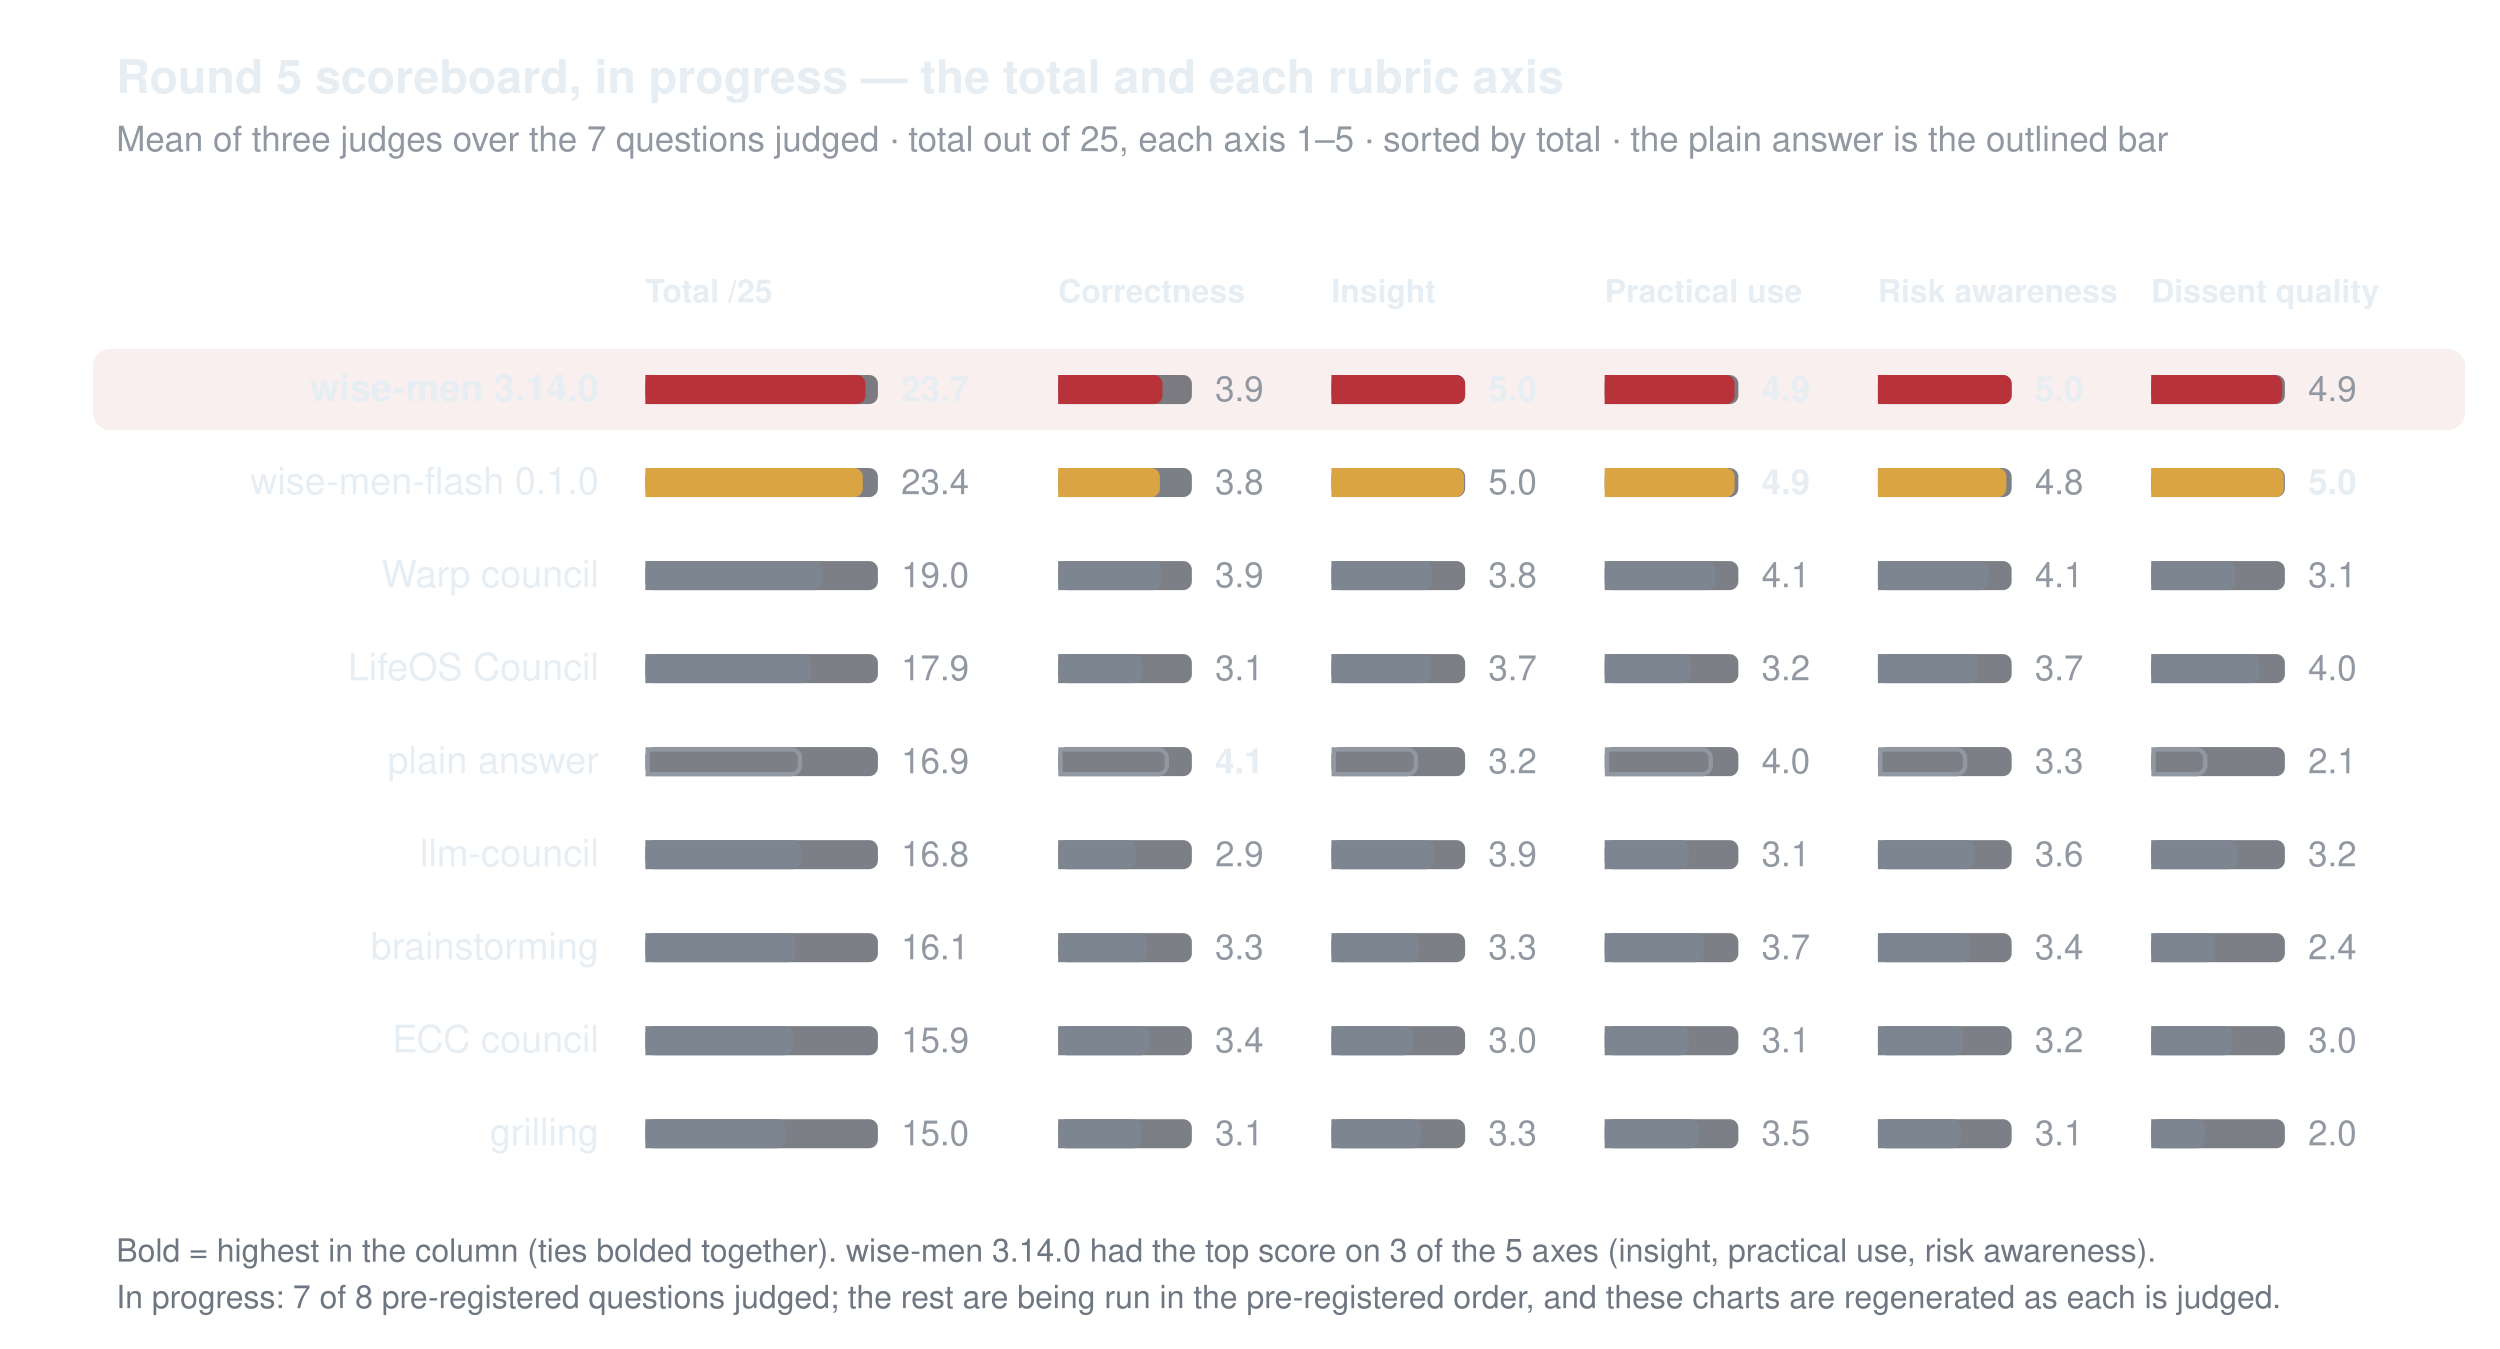
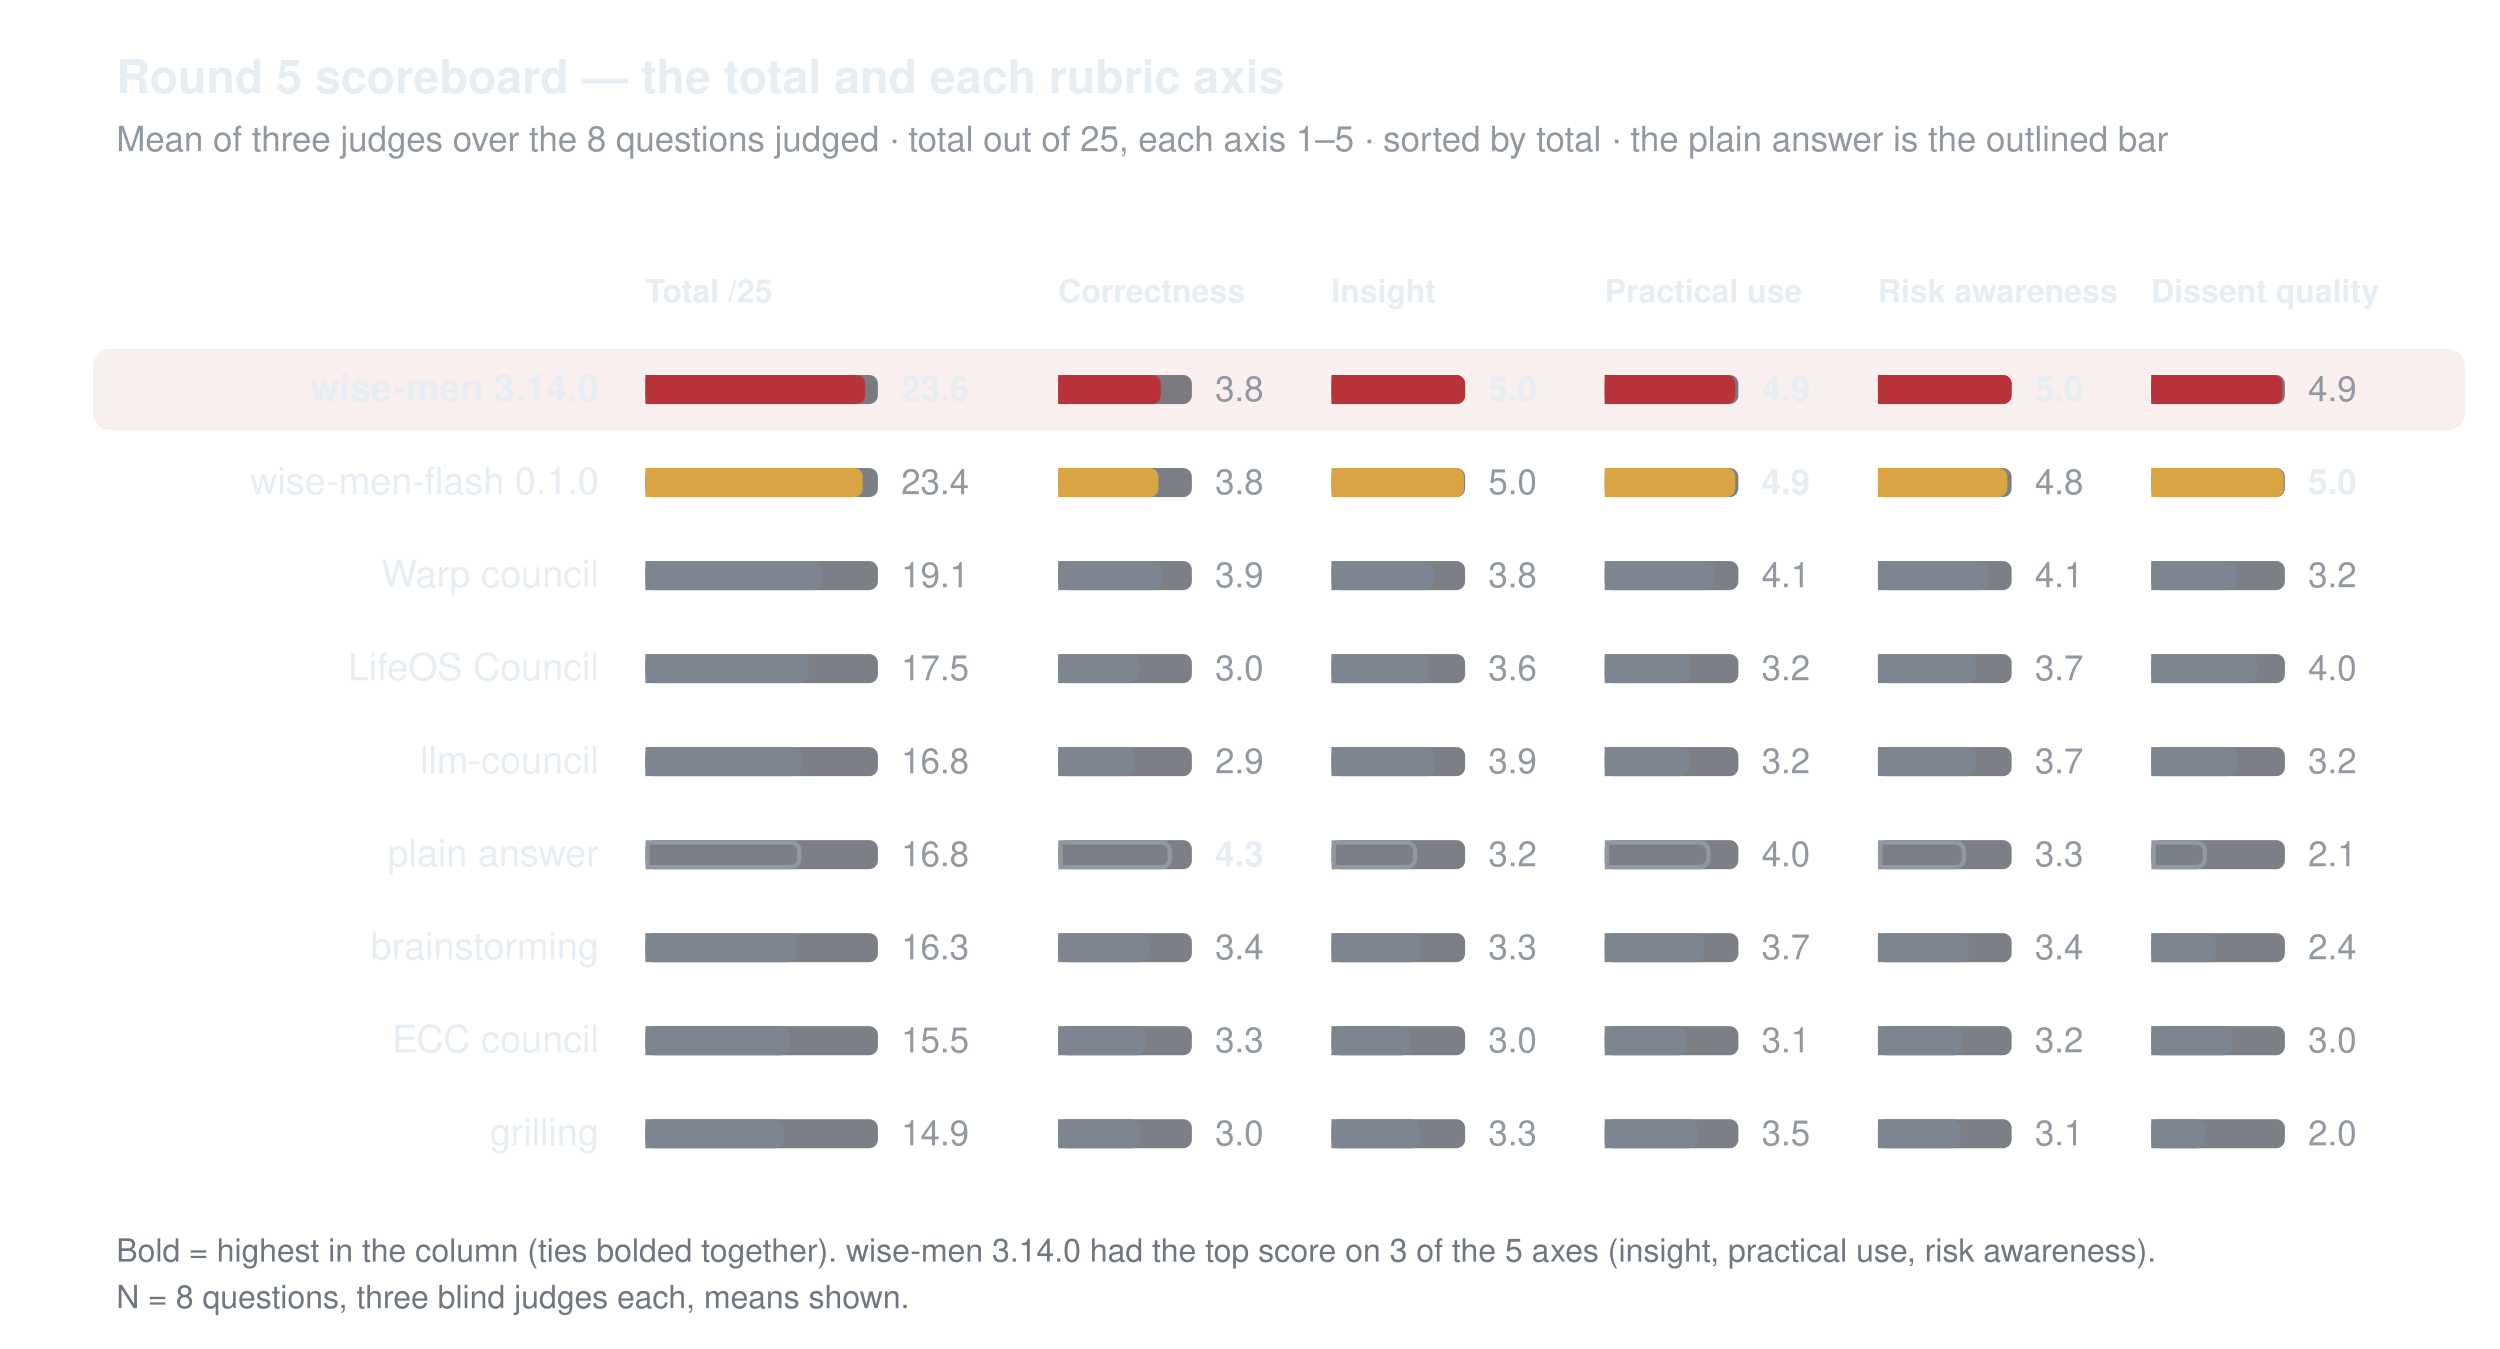
<svg xmlns="http://www.w3.org/2000/svg" viewBox="0 0 860 464" width="860" font-family="-apple-system, BlinkMacSystemFont, 'Segoe UI', Helvetica, Arial, sans-serif">
-   <text x="40" y="32" font-size="16" font-weight="600" fill="#e6edf3" text-anchor="start">Round 5 scoreboard, in progress — the total and each rubric axis</text>
-   <text x="40" y="52" font-size="12" font-weight="400" fill="#9198a1" text-anchor="start">Mean of three judges over the 7 questions judged · total out of 25, each axis 1–5 · sorted by total · the plain answer is the outlined bar</text>
+   <text x="40" y="32" font-size="16" font-weight="600" fill="#e6edf3" text-anchor="start">Round 5 scoreboard — the total and each rubric axis</text>
+   <text x="40" y="52" font-size="12" font-weight="400" fill="#9198a1" text-anchor="start">Mean of three judges over the 8 questions judged · total out of 25, each axis 1–5 · sorted by total · the plain answer is the outlined bar</text>
  <text x="222" y="104" font-size="11" font-weight="600" fill="#e6edf3" text-anchor="start">Total /25</text>
  <text x="364" y="104" font-size="11" font-weight="600" fill="#e6edf3" text-anchor="start">Correctness</text>
  <text x="458" y="104" font-size="11" font-weight="600" fill="#e6edf3" text-anchor="start">Insight</text>
  <text x="552" y="104" font-size="11" font-weight="600" fill="#e6edf3" text-anchor="start">Practical use</text>
  <text x="646" y="104" font-size="11" font-weight="600" fill="#e6edf3" text-anchor="start">Risk awareness</text>
  <text x="740" y="104" font-size="11" font-weight="600" fill="#e6edf3" text-anchor="start">Dissent quality</text>
  <rect x="32" y="120" width="816" height="28" rx="6" fill="#b8323a" fill-opacity="0.08" />
  <text x="206" y="138" font-size="13" font-weight="700" fill="#e6edf3" text-anchor="end">wise-men 3.14.0</text>
  <rect x="222" y="129" width="80" height="10" rx="3" fill="#262c36" fill-opacity="0.6" />
-   <path d="M222,129h72.7a3,3 0 0 1 3,3v4a3,3 0 0 1 -3,3h-72.7z" fill="#b8323a" />
-   <text x="310" y="138" font-size="12" font-weight="700" fill="#e6edf3" text-anchor="start">23.7</text>
+   <path d="M222,129h72.6a3,3 0 0 1 3,3v4a3,3 0 0 1 -3,3h-72.6z" fill="#b8323a" />
+   <text x="310" y="138" font-size="12" font-weight="700" fill="#e6edf3" text-anchor="start">23.6</text>
  <rect x="364" y="129" width="46" height="10" rx="3" fill="#262c36" fill-opacity="0.6" />
-   <path d="M364,129h32.9a3,3 0 0 1 3,3v4a3,3 0 0 1 -3,3h-32.9z" fill="#b8323a" />
-   <text x="418" y="138" font-size="12" font-weight="400" fill="#9198a1" text-anchor="start">3.9</text>
+   <path d="M364,129h32.3a3,3 0 0 1 3,3v4a3,3 0 0 1 -3,3h-32.3z" fill="#b8323a" />
+   <text x="418" y="138" font-size="12" font-weight="400" fill="#9198a1" text-anchor="start">3.8</text>
  <rect x="458" y="129" width="46" height="10" rx="3" fill="#262c36" fill-opacity="0.6" />
  <path d="M458,129h43a3,3 0 0 1 3,3v4a3,3 0 0 1 -3,3h-43z" fill="#b8323a" />
  <text x="512" y="138" font-size="12" font-weight="700" fill="#e6edf3" text-anchor="start">5.0</text>
  <rect x="552" y="129" width="46" height="10" rx="3" fill="#262c36" fill-opacity="0.6" />
-   <path d="M552,129h41.7a3,3 0 0 1 3,3v4a3,3 0 0 1 -3,3h-41.7z" fill="#b8323a" />
+   <path d="M552,129h41.9a3,3 0 0 1 3,3v4a3,3 0 0 1 -3,3h-41.9z" fill="#b8323a" />
  <text x="606" y="138" font-size="12" font-weight="700" fill="#e6edf3" text-anchor="start">4.9</text>
  <rect x="646" y="129" width="46" height="10" rx="3" fill="#262c36" fill-opacity="0.6" />
  <path d="M646,129h43a3,3 0 0 1 3,3v4a3,3 0 0 1 -3,3h-43z" fill="#b8323a" />
  <text x="700" y="138" font-size="12" font-weight="700" fill="#e6edf3" text-anchor="start">5.0</text>
  <rect x="740" y="129" width="46" height="10" rx="3" fill="#262c36" fill-opacity="0.6" />
-   <path d="M740,129h42.1a3,3 0 0 1 3,3v4a3,3 0 0 1 -3,3h-42.1z" fill="#b8323a" />
+   <path d="M740,129h42.2a3,3 0 0 1 3,3v4a3,3 0 0 1 -3,3h-42.2z" fill="#b8323a" />
  <text x="794" y="138" font-size="12" font-weight="400" fill="#9198a1" text-anchor="start">4.9</text>
  <text x="206" y="170" font-size="13" font-weight="500" fill="#e6edf3" text-anchor="end">wise-men-flash 0.1.0</text>
  <rect x="222" y="161" width="80" height="10" rx="3" fill="#262c36" fill-opacity="0.6" />
  <path d="M222,161h71.8a3,3 0 0 1 3,3v4a3,3 0 0 1 -3,3h-71.8z" fill="#d9a441" />
  <text x="310" y="170" font-size="12" font-weight="400" fill="#9198a1" text-anchor="start">23.4</text>
  <rect x="364" y="161" width="46" height="10" rx="3" fill="#262c36" fill-opacity="0.6" />
-   <path d="M364,161h32a3,3 0 0 1 3,3v4a3,3 0 0 1 -3,3h-32z" fill="#d9a441" />
+   <path d="M364,161h31.5a3,3 0 0 1 3,3v4a3,3 0 0 1 -3,3h-31.5z" fill="#d9a441" />
  <text x="418" y="170" font-size="12" font-weight="400" fill="#9198a1" text-anchor="start">3.8</text>
  <rect x="458" y="161" width="46" height="10" rx="3" fill="#262c36" fill-opacity="0.6" />
  <path d="M458,161h42.6a3,3 0 0 1 3,3v4a3,3 0 0 1 -3,3h-42.6z" fill="#d9a441" />
  <text x="512" y="170" font-size="12" font-weight="400" fill="#9198a1" text-anchor="start">5.0</text>
  <rect x="552" y="161" width="46" height="10" rx="3" fill="#262c36" fill-opacity="0.6" />
-   <path d="M552,161h41.7a3,3 0 0 1 3,3v4a3,3 0 0 1 -3,3h-41.7z" fill="#d9a441" />
+   <path d="M552,161h41.9a3,3 0 0 1 3,3v4a3,3 0 0 1 -3,3h-41.9z" fill="#d9a441" />
  <text x="606" y="170" font-size="12" font-weight="700" fill="#e6edf3" text-anchor="start">4.9</text>
  <rect x="646" y="161" width="46" height="10" rx="3" fill="#262c36" fill-opacity="0.6" />
-   <path d="M646,161h41.2a3,3 0 0 1 3,3v4a3,3 0 0 1 -3,3h-41.2z" fill="#d9a441" />
+   <path d="M646,161h41.5a3,3 0 0 1 3,3v4a3,3 0 0 1 -3,3h-41.5z" fill="#d9a441" />
  <text x="700" y="170" font-size="12" font-weight="400" fill="#9198a1" text-anchor="start">4.8</text>
  <rect x="740" y="161" width="46" height="10" rx="3" fill="#262c36" fill-opacity="0.6" />
  <path d="M740,161h42.6a3,3 0 0 1 3,3v4a3,3 0 0 1 -3,3h-42.6z" fill="#d9a441" />
  <text x="794" y="170" font-size="12" font-weight="700" fill="#e6edf3" text-anchor="start">5.0</text>
  <text x="206" y="202" font-size="13" font-weight="500" fill="#e6edf3" text-anchor="end">Warp council</text>
  <rect x="222" y="193" width="80" height="10" rx="3" fill="#262c36" fill-opacity="0.6" />
-   <path d="M222,193h58a3,3 0 0 1 3,3v4a3,3 0 0 1 -3,3h-58z" fill="#7d8590" />
-   <text x="310" y="202" font-size="12" font-weight="400" fill="#9198a1" text-anchor="start">19.0</text>
+   <path d="M222,193h58.1a3,3 0 0 1 3,3v4a3,3 0 0 1 -3,3h-58.1z" fill="#7d8590" />
+   <text x="310" y="202" font-size="12" font-weight="400" fill="#9198a1" text-anchor="start">19.1</text>
  <rect x="364" y="193" width="46" height="10" rx="3" fill="#262c36" fill-opacity="0.6" />
-   <path d="M364,193h32.5a3,3 0 0 1 3,3v4a3,3 0 0 1 -3,3h-32.5z" fill="#7d8590" />
+   <path d="M364,193h32.6a3,3 0 0 1 3,3v4a3,3 0 0 1 -3,3h-32.6z" fill="#7d8590" />
  <text x="418" y="202" font-size="12" font-weight="400" fill="#9198a1" text-anchor="start">3.9</text>
  <rect x="458" y="193" width="46" height="10" rx="3" fill="#262c36" fill-opacity="0.6" />
-   <path d="M458,193h31.6a3,3 0 0 1 3,3v4a3,3 0 0 1 -3,3h-31.6z" fill="#7d8590" />
+   <path d="M458,193h31.9a3,3 0 0 1 3,3v4a3,3 0 0 1 -3,3h-31.9z" fill="#7d8590" />
  <text x="512" y="202" font-size="12" font-weight="400" fill="#9198a1" text-anchor="start">3.8</text>
  <rect x="552" y="193" width="46" height="10" rx="3" fill="#262c36" fill-opacity="0.6" />
-   <path d="M552,193h35.1a3,3 0 0 1 3,3v4a3,3 0 0 1 -3,3h-35.1z" fill="#7d8590" />
+   <path d="M552,193h34.9a3,3 0 0 1 3,3v4a3,3 0 0 1 -3,3h-34.9z" fill="#7d8590" />
  <text x="606" y="202" font-size="12" font-weight="400" fill="#9198a1" text-anchor="start">4.1</text>
  <rect x="646" y="193" width="46" height="10" rx="3" fill="#262c36" fill-opacity="0.6" />
-   <path d="M646,193h35.1a3,3 0 0 1 3,3v4a3,3 0 0 1 -3,3h-35.1z" fill="#7d8590" />
+   <path d="M646,193h34.9a3,3 0 0 1 3,3v4a3,3 0 0 1 -3,3h-34.9z" fill="#7d8590" />
  <text x="700" y="202" font-size="12" font-weight="400" fill="#9198a1" text-anchor="start">4.1</text>
  <rect x="740" y="193" width="46" height="10" rx="3" fill="#262c36" fill-opacity="0.6" />
-   <path d="M740,193h25.9a3,3 0 0 1 3,3v4a3,3 0 0 1 -3,3h-25.9z" fill="#7d8590" />
-   <text x="794" y="202" font-size="12" font-weight="400" fill="#9198a1" text-anchor="start">3.1</text>
+   <path d="M740,193h26.1a3,3 0 0 1 3,3v4a3,3 0 0 1 -3,3h-26.1z" fill="#7d8590" />
+   <text x="794" y="202" font-size="12" font-weight="400" fill="#9198a1" text-anchor="start">3.2</text>
  <text x="206" y="234" font-size="13" font-weight="500" fill="#e6edf3" text-anchor="end">LifeOS Council</text>
  <rect x="222" y="225" width="80" height="10" rx="3" fill="#262c36" fill-opacity="0.6" />
-   <path d="M222,225h54.1a3,3 0 0 1 3,3v4a3,3 0 0 1 -3,3h-54.1z" fill="#7d8590" />
-   <text x="310" y="234" font-size="12" font-weight="400" fill="#9198a1" text-anchor="start">17.9</text>
+   <path d="M222,225h53a3,3 0 0 1 3,3v4a3,3 0 0 1 -3,3h-53z" fill="#7d8590" />
+   <text x="310" y="234" font-size="12" font-weight="400" fill="#9198a1" text-anchor="start">17.5</text>
  <rect x="364" y="225" width="46" height="10" rx="3" fill="#262c36" fill-opacity="0.6" />
-   <path d="M364,225h25.9a3,3 0 0 1 3,3v4a3,3 0 0 1 -3,3h-25.9z" fill="#7d8590" />
-   <text x="418" y="234" font-size="12" font-weight="400" fill="#9198a1" text-anchor="start">3.1</text>
+   <path d="M364,225h25a3,3 0 0 1 3,3v4a3,3 0 0 1 -3,3h-25z" fill="#7d8590" />
+   <text x="418" y="234" font-size="12" font-weight="400" fill="#9198a1" text-anchor="start">3.0</text>
  <rect x="458" y="225" width="46" height="10" rx="3" fill="#262c36" fill-opacity="0.6" />
-   <path d="M458,225h31.2a3,3 0 0 1 3,3v4a3,3 0 0 1 -3,3h-31.2z" fill="#7d8590" />
-   <text x="512" y="234" font-size="12" font-weight="400" fill="#9198a1" text-anchor="start">3.7</text>
+   <path d="M458,225h30.4a3,3 0 0 1 3,3v4a3,3 0 0 1 -3,3h-30.4z" fill="#7d8590" />
+   <text x="512" y="234" font-size="12" font-weight="400" fill="#9198a1" text-anchor="start">3.6</text>
  <rect x="552" y="225" width="46" height="10" rx="3" fill="#262c36" fill-opacity="0.6" />
-   <path d="M552,225h26.8a3,3 0 0 1 3,3v4a3,3 0 0 1 -3,3h-26.8z" fill="#7d8590" />
+   <path d="M552,225h26.5a3,3 0 0 1 3,3v4a3,3 0 0 1 -3,3h-26.5z" fill="#7d8590" />
  <text x="606" y="234" font-size="12" font-weight="400" fill="#9198a1" text-anchor="start">3.2</text>
  <rect x="646" y="225" width="46" height="10" rx="3" fill="#262c36" fill-opacity="0.6" />
-   <path d="M646,225h31.2a3,3 0 0 1 3,3v4a3,3 0 0 1 -3,3h-31.2z" fill="#7d8590" />
+   <path d="M646,225h30.7a3,3 0 0 1 3,3v4a3,3 0 0 1 -3,3h-30.7z" fill="#7d8590" />
  <text x="700" y="234" font-size="12" font-weight="400" fill="#9198a1" text-anchor="start">3.7</text>
  <rect x="740" y="225" width="46" height="10" rx="3" fill="#262c36" fill-opacity="0.6" />
-   <path d="M740,225h34.2a3,3 0 0 1 3,3v4a3,3 0 0 1 -3,3h-34.2z" fill="#7d8590" />
+   <path d="M740,225h33.4a3,3 0 0 1 3,3v4a3,3 0 0 1 -3,3h-33.4z" fill="#7d8590" />
  <text x="794" y="234" font-size="12" font-weight="400" fill="#9198a1" text-anchor="start">4.0</text>
-   <text x="206" y="266" font-size="13" font-weight="500" fill="#e6edf3" text-anchor="end">plain answer</text>
+   <text x="206" y="266" font-size="13" font-weight="500" fill="#e6edf3" text-anchor="end">llm-council</text>
  <rect x="222" y="257" width="80" height="10" rx="3" fill="#262c36" fill-opacity="0.6" />
-   <path d="M222.8,257.8h49.4a3,3 0 0 1 3,3v2.5a3,3 0 0 1 -3,3h-49.4z" fill="none" stroke="#9198a1" stroke-width="1.5" />
-   <text x="310" y="266" font-size="12" font-weight="400" fill="#9198a1" text-anchor="start">16.9</text>
+   <path d="M222,257h50.7a3,3 0 0 1 3,3v4a3,3 0 0 1 -3,3h-50.7z" fill="#7d8590" />
+   <text x="310" y="266" font-size="12" font-weight="400" fill="#9198a1" text-anchor="start">16.8</text>
  <rect x="364" y="257" width="46" height="10" rx="3" fill="#262c36" fill-opacity="0.6" />
-   <path d="M364.8,257.8h33.6a3,3 0 0 1 3,3v2.5a3,3 0 0 1 -3,3h-33.6z" fill="none" stroke="#9198a1" stroke-width="1.5" />
-   <text x="418" y="266" font-size="12" font-weight="700" fill="#e6edf3" text-anchor="start">4.1</text>
+   <path d="M364,257h23.4a3,3 0 0 1 3,3v4a3,3 0 0 1 -3,3h-23.4z" fill="#7d8590" />
+   <text x="418" y="266" font-size="12" font-weight="400" fill="#9198a1" text-anchor="start">2.9</text>
  <rect x="458" y="257" width="46" height="10" rx="3" fill="#262c36" fill-opacity="0.6" />
-   <path d="M458.8,257.8h25.3a3,3 0 0 1 3,3v2.5a3,3 0 0 1 -3,3h-25.3z" fill="none" stroke="#9198a1" stroke-width="1.5" />
-   <text x="512" y="266" font-size="12" font-weight="400" fill="#9198a1" text-anchor="start">3.2</text>
+   <path d="M458,257h32.6a3,3 0 0 1 3,3v4a3,3 0 0 1 -3,3h-32.6z" fill="#7d8590" />
+   <text x="512" y="266" font-size="12" font-weight="400" fill="#9198a1" text-anchor="start">3.9</text>
  <rect x="552" y="257" width="46" height="10" rx="3" fill="#262c36" fill-opacity="0.6" />
-   <path d="M552.8,257.8h32.7a3,3 0 0 1 3,3v2.5a3,3 0 0 1 -3,3h-32.7z" fill="none" stroke="#9198a1" stroke-width="1.5" />
-   <text x="606" y="266" font-size="12" font-weight="400" fill="#9198a1" text-anchor="start">4.0</text>
+   <path d="M552,257h26.1a3,3 0 0 1 3,3v4a3,3 0 0 1 -3,3h-26.1z" fill="#7d8590" />
+   <text x="606" y="266" font-size="12" font-weight="400" fill="#9198a1" text-anchor="start">3.2</text>
  <rect x="646" y="257" width="46" height="10" rx="3" fill="#262c36" fill-opacity="0.6" />
-   <path d="M646.8,257.8h26.2a3,3 0 0 1 3,3v2.5a3,3 0 0 1 -3,3h-26.2z" fill="none" stroke="#9198a1" stroke-width="1.5" />
-   <text x="700" y="266" font-size="12" font-weight="400" fill="#9198a1" text-anchor="start">3.3</text>
+   <path d="M646,257h30.7a3,3 0 0 1 3,3v4a3,3 0 0 1 -3,3h-30.7z" fill="#7d8590" />
+   <text x="700" y="266" font-size="12" font-weight="400" fill="#9198a1" text-anchor="start">3.7</text>
  <rect x="740" y="257" width="46" height="10" rx="3" fill="#262c36" fill-opacity="0.6" />
-   <path d="M740.8,257.8h14.8a3,3 0 0 1 3,3v2.5a3,3 0 0 1 -3,3h-14.8z" fill="none" stroke="#9198a1" stroke-width="1.5" />
-   <text x="794" y="266" font-size="12" font-weight="400" fill="#9198a1" text-anchor="start">2.1</text>
-   <text x="206" y="298" font-size="13" font-weight="500" fill="#e6edf3" text-anchor="end">llm-council</text>
+   <path d="M740,257h26.5a3,3 0 0 1 3,3v4a3,3 0 0 1 -3,3h-26.5z" fill="#7d8590" />
+   <text x="794" y="266" font-size="12" font-weight="400" fill="#9198a1" text-anchor="start">3.2</text>
+   <text x="206" y="298" font-size="13" font-weight="500" fill="#e6edf3" text-anchor="end">plain answer</text>
  <rect x="222" y="289" width="80" height="10" rx="3" fill="#262c36" fill-opacity="0.6" />
-   <path d="M222,289h50.6a3,3 0 0 1 3,3v4a3,3 0 0 1 -3,3h-50.6z" fill="#7d8590" />
+   <path d="M222.8,289.8h49.2a3,3 0 0 1 3,3v2.5a3,3 0 0 1 -3,3h-49.2z" fill="none" stroke="#9198a1" stroke-width="1.5" />
  <text x="310" y="298" font-size="12" font-weight="400" fill="#9198a1" text-anchor="start">16.8</text>
  <rect x="364" y="289" width="46" height="10" rx="3" fill="#262c36" fill-opacity="0.6" />
-   <path d="M364,289h23.7a3,3 0 0 1 3,3v4a3,3 0 0 1 -3,3h-23.7z" fill="#7d8590" />
-   <text x="418" y="298" font-size="12" font-weight="400" fill="#9198a1" text-anchor="start">2.9</text>
+   <path d="M364.8,289.8h34.6a3,3 0 0 1 3,3v2.5a3,3 0 0 1 -3,3h-34.6z" fill="none" stroke="#9198a1" stroke-width="1.5" />
+   <text x="418" y="298" font-size="12" font-weight="700" fill="#e6edf3" text-anchor="start">4.3</text>
  <rect x="458" y="289" width="46" height="10" rx="3" fill="#262c36" fill-opacity="0.6" />
-   <path d="M458,289h32.5a3,3 0 0 1 3,3v4a3,3 0 0 1 -3,3h-32.5z" fill="#7d8590" />
-   <text x="512" y="298" font-size="12" font-weight="400" fill="#9198a1" text-anchor="start">3.9</text>
+   <path d="M458.8,289.8h25a3,3 0 0 1 3,3v2.5a3,3 0 0 1 -3,3h-25z" fill="none" stroke="#9198a1" stroke-width="1.5" />
+   <text x="512" y="298" font-size="12" font-weight="400" fill="#9198a1" text-anchor="start">3.2</text>
  <rect x="552" y="289" width="46" height="10" rx="3" fill="#262c36" fill-opacity="0.6" />
-   <path d="M552,289h25.9a3,3 0 0 1 3,3v4a3,3 0 0 1 -3,3h-25.9z" fill="#7d8590" />
-   <text x="606" y="298" font-size="12" font-weight="400" fill="#9198a1" text-anchor="start">3.1</text>
+   <path d="M552.8,289.8h31.9a3,3 0 0 1 3,3v2.5a3,3 0 0 1 -3,3h-31.9z" fill="none" stroke="#9198a1" stroke-width="1.5" />
+   <text x="606" y="298" font-size="12" font-weight="400" fill="#9198a1" text-anchor="start">4.0</text>
  <rect x="646" y="289" width="46" height="10" rx="3" fill="#262c36" fill-opacity="0.6" />
-   <path d="M646,289h30.3a3,3 0 0 1 3,3v4a3,3 0 0 1 -3,3h-30.3z" fill="#7d8590" />
-   <text x="700" y="298" font-size="12" font-weight="400" fill="#9198a1" text-anchor="start">3.6</text>
+   <path d="M646.8,289.8h25.8a3,3 0 0 1 3,3v2.5a3,3 0 0 1 -3,3h-25.8z" fill="none" stroke="#9198a1" stroke-width="1.5" />
+   <text x="700" y="298" font-size="12" font-weight="400" fill="#9198a1" text-anchor="start">3.3</text>
  <rect x="740" y="289" width="46" height="10" rx="3" fill="#262c36" fill-opacity="0.6" />
-   <path d="M740,289h26.8a3,3 0 0 1 3,3v4a3,3 0 0 1 -3,3h-26.8z" fill="#7d8590" />
-   <text x="794" y="298" font-size="12" font-weight="400" fill="#9198a1" text-anchor="start">3.2</text>
+   <path d="M740.8,289.8h14.7a3,3 0 0 1 3,3v2.5a3,3 0 0 1 -3,3h-14.7z" fill="none" stroke="#9198a1" stroke-width="1.5" />
+   <text x="794" y="298" font-size="12" font-weight="400" fill="#9198a1" text-anchor="start">2.1</text>
  <text x="206" y="330" font-size="13" font-weight="500" fill="#e6edf3" text-anchor="end">brainstorming</text>
  <rect x="222" y="321" width="80" height="10" rx="3" fill="#262c36" fill-opacity="0.6" />
-   <path d="M222,321h48.7a3,3 0 0 1 3,3v4a3,3 0 0 1 -3,3h-48.7z" fill="#7d8590" />
-   <text x="310" y="330" font-size="12" font-weight="400" fill="#9198a1" text-anchor="start">16.1</text>
+   <path d="M222,321h49a3,3 0 0 1 3,3v4a3,3 0 0 1 -3,3h-49z" fill="#7d8590" />
+   <text x="310" y="330" font-size="12" font-weight="400" fill="#9198a1" text-anchor="start">16.3</text>
  <rect x="364" y="321" width="46" height="10" rx="3" fill="#262c36" fill-opacity="0.6" />
-   <path d="M364,321h27.7a3,3 0 0 1 3,3v4a3,3 0 0 1 -3,3h-27.7z" fill="#7d8590" />
-   <text x="418" y="330" font-size="12" font-weight="400" fill="#9198a1" text-anchor="start">3.3</text>
+   <path d="M364,321h28.4a3,3 0 0 1 3,3v4a3,3 0 0 1 -3,3h-28.4z" fill="#7d8590" />
+   <text x="418" y="330" font-size="12" font-weight="400" fill="#9198a1" text-anchor="start">3.4</text>
  <rect x="458" y="321" width="46" height="10" rx="3" fill="#262c36" fill-opacity="0.6" />
-   <path d="M458,321h27.2a3,3 0 0 1 3,3v4a3,3 0 0 1 -3,3h-27.2z" fill="#7d8590" />
+   <path d="M458,321h27.7a3,3 0 0 1 3,3v4a3,3 0 0 1 -3,3h-27.7z" fill="#7d8590" />
  <text x="512" y="330" font-size="12" font-weight="400" fill="#9198a1" text-anchor="start">3.3</text>
  <rect x="552" y="321" width="46" height="10" rx="3" fill="#262c36" fill-opacity="0.6" />
-   <path d="M552,321h31.2a3,3 0 0 1 3,3v4a3,3 0 0 1 -3,3h-31.2z" fill="#7d8590" />
+   <path d="M552,321h31.1a3,3 0 0 1 3,3v4a3,3 0 0 1 -3,3h-31.1z" fill="#7d8590" />
  <text x="606" y="330" font-size="12" font-weight="400" fill="#9198a1" text-anchor="start">3.7</text>
  <rect x="646" y="321" width="46" height="10" rx="3" fill="#262c36" fill-opacity="0.6" />
-   <path d="M646,321h28.5a3,3 0 0 1 3,3v4a3,3 0 0 1 -3,3h-28.5z" fill="#7d8590" />
+   <path d="M646,321h28.1a3,3 0 0 1 3,3v4a3,3 0 0 1 -3,3h-28.1z" fill="#7d8590" />
  <text x="700" y="330" font-size="12" font-weight="400" fill="#9198a1" text-anchor="start">3.4</text>
  <rect x="740" y="321" width="46" height="10" rx="3" fill="#262c36" fill-opacity="0.6" />
-   <path d="M740,321h18.9a3,3 0 0 1 3,3v4a3,3 0 0 1 -3,3h-18.9z" fill="#7d8590" />
+   <path d="M740,321h19.2a3,3 0 0 1 3,3v4a3,3 0 0 1 -3,3h-19.2z" fill="#7d8590" />
  <text x="794" y="330" font-size="12" font-weight="400" fill="#9198a1" text-anchor="start">2.4</text>
  <text x="206" y="362" font-size="13" font-weight="500" fill="#e6edf3" text-anchor="end">ECC council</text>
  <rect x="222" y="353" width="80" height="10" rx="3" fill="#262c36" fill-opacity="0.6" />
-   <path d="M222,353h47.7a3,3 0 0 1 3,3v4a3,3 0 0 1 -3,3h-47.7z" fill="#7d8590" />
-   <text x="310" y="362" font-size="12" font-weight="400" fill="#9198a1" text-anchor="start">15.9</text>
+   <path d="M222,353h46.6a3,3 0 0 1 3,3v4a3,3 0 0 1 -3,3h-46.6z" fill="#7d8590" />
+   <text x="310" y="362" font-size="12" font-weight="400" fill="#9198a1" text-anchor="start">15.5</text>
  <rect x="364" y="353" width="46" height="10" rx="3" fill="#262c36" fill-opacity="0.6" />
-   <path d="M364,353h28.5a3,3 0 0 1 3,3v4a3,3 0 0 1 -3,3h-28.5z" fill="#7d8590" />
-   <text x="418" y="362" font-size="12" font-weight="400" fill="#9198a1" text-anchor="start">3.4</text>
+   <path d="M364,353h26.9a3,3 0 0 1 3,3v4a3,3 0 0 1 -3,3h-26.9z" fill="#7d8590" />
+   <text x="418" y="362" font-size="12" font-weight="400" fill="#9198a1" text-anchor="start">3.3</text>
  <rect x="458" y="353" width="46" height="10" rx="3" fill="#262c36" fill-opacity="0.6" />
-   <path d="M458,353h25a3,3 0 0 1 3,3v4a3,3 0 0 1 -3,3h-25z" fill="#7d8590" />
+   <path d="M458,353h24.2a3,3 0 0 1 3,3v4a3,3 0 0 1 -3,3h-24.2z" fill="#7d8590" />
  <text x="512" y="362" font-size="12" font-weight="400" fill="#9198a1" text-anchor="start">3.0</text>
  <rect x="552" y="353" width="46" height="10" rx="3" fill="#262c36" fill-opacity="0.6" />
-   <path d="M552,353h25.9a3,3 0 0 1 3,3v4a3,3 0 0 1 -3,3h-25.9z" fill="#7d8590" />
+   <path d="M552,353h25.4a3,3 0 0 1 3,3v4a3,3 0 0 1 -3,3h-25.4z" fill="#7d8590" />
  <text x="606" y="362" font-size="12" font-weight="400" fill="#9198a1" text-anchor="start">3.1</text>
  <rect x="646" y="353" width="46" height="10" rx="3" fill="#262c36" fill-opacity="0.6" />
-   <path d="M646,353h26.4a3,3 0 0 1 3,3v4a3,3 0 0 1 -3,3h-26.4z" fill="#7d8590" />
+   <path d="M646,353h26.1a3,3 0 0 1 3,3v4a3,3 0 0 1 -3,3h-26.1z" fill="#7d8590" />
  <text x="700" y="362" font-size="12" font-weight="400" fill="#9198a1" text-anchor="start">3.2</text>
  <rect x="740" y="353" width="46" height="10" rx="3" fill="#262c36" fill-opacity="0.6" />
  <path d="M740,353h25a3,3 0 0 1 3,3v4a3,3 0 0 1 -3,3h-25z" fill="#7d8590" />
  <text x="794" y="362" font-size="12" font-weight="400" fill="#9198a1" text-anchor="start">3.0</text>
  <text x="206" y="394" font-size="13" font-weight="500" fill="#e6edf3" text-anchor="end">grilling</text>
  <rect x="222" y="385" width="80" height="10" rx="3" fill="#262c36" fill-opacity="0.6" />
-   <path d="M222,385h45.2a3,3 0 0 1 3,3v4a3,3 0 0 1 -3,3h-45.2z" fill="#7d8590" />
-   <text x="310" y="394" font-size="12" font-weight="400" fill="#9198a1" text-anchor="start">15.0</text>
+   <path d="M222,385h44.6a3,3 0 0 1 3,3v4a3,3 0 0 1 -3,3h-44.6z" fill="#7d8590" />
+   <text x="310" y="394" font-size="12" font-weight="400" fill="#9198a1" text-anchor="start">14.9</text>
  <rect x="364" y="385" width="46" height="10" rx="3" fill="#262c36" fill-opacity="0.6" />
-   <path d="M364,385h25.5a3,3 0 0 1 3,3v4a3,3 0 0 1 -3,3h-25.5z" fill="#7d8590" />
-   <text x="418" y="394" font-size="12" font-weight="400" fill="#9198a1" text-anchor="start">3.1</text>
+   <path d="M364,385h25a3,3 0 0 1 3,3v4a3,3 0 0 1 -3,3h-25z" fill="#7d8590" />
+   <text x="418" y="394" font-size="12" font-weight="400" fill="#9198a1" text-anchor="start">3.0</text>
  <rect x="458" y="385" width="46" height="10" rx="3" fill="#262c36" fill-opacity="0.6" />
-   <path d="M458,385h27.7a3,3 0 0 1 3,3v4a3,3 0 0 1 -3,3h-27.7z" fill="#7d8590" />
+   <path d="M458,385h27.3a3,3 0 0 1 3,3v4a3,3 0 0 1 -3,3h-27.3z" fill="#7d8590" />
  <text x="512" y="394" font-size="12" font-weight="400" fill="#9198a1" text-anchor="start">3.3</text>
  <rect x="552" y="385" width="46" height="10" rx="3" fill="#262c36" fill-opacity="0.6" />
-   <path d="M552,385h29.4a3,3 0 0 1 3,3v4a3,3 0 0 1 -3,3h-29.4z" fill="#7d8590" />
+   <path d="M552,385h28.8a3,3 0 0 1 3,3v4a3,3 0 0 1 -3,3h-28.8z" fill="#7d8590" />
  <text x="606" y="394" font-size="12" font-weight="400" fill="#9198a1" text-anchor="start">3.5</text>
  <rect x="646" y="385" width="46" height="10" rx="3" fill="#262c36" fill-opacity="0.6" />
-   <path d="M646,385h25.5a3,3 0 0 1 3,3v4a3,3 0 0 1 -3,3h-25.5z" fill="#7d8590" />
+   <path d="M646,385h25.4a3,3 0 0 1 3,3v4a3,3 0 0 1 -3,3h-25.4z" fill="#7d8590" />
  <text x="700" y="394" font-size="12" font-weight="400" fill="#9198a1" text-anchor="start">3.1</text>
  <rect x="740" y="385" width="46" height="10" rx="3" fill="#262c36" fill-opacity="0.6" />
  <path d="M740,385h15.4a3,3 0 0 1 3,3v4a3,3 0 0 1 -3,3h-15.4z" fill="#7d8590" />
  <text x="794" y="394" font-size="12" font-weight="400" fill="#9198a1" text-anchor="start">2.0</text>
  <text x="40" y="434" font-size="11" font-weight="400" fill="#6e7681" text-anchor="start">Bold = highest in the column (ties bolded together). wise-men 3.14.0 had the top score on 3 of the 5 axes (insight, practical use, risk awareness).</text>
-   <text x="40" y="450" font-size="11" font-weight="400" fill="#6e7681" text-anchor="start">In progress: 7 of 8 pre-registered questions judged; the rest are being run in the pre-registered order, and these charts are regenerated as each is judged.</text>
+   <text x="40" y="450" font-size="11" font-weight="400" fill="#6e7681" text-anchor="start">N = 8 questions, three blind judges each, means shown.</text>
</svg>
